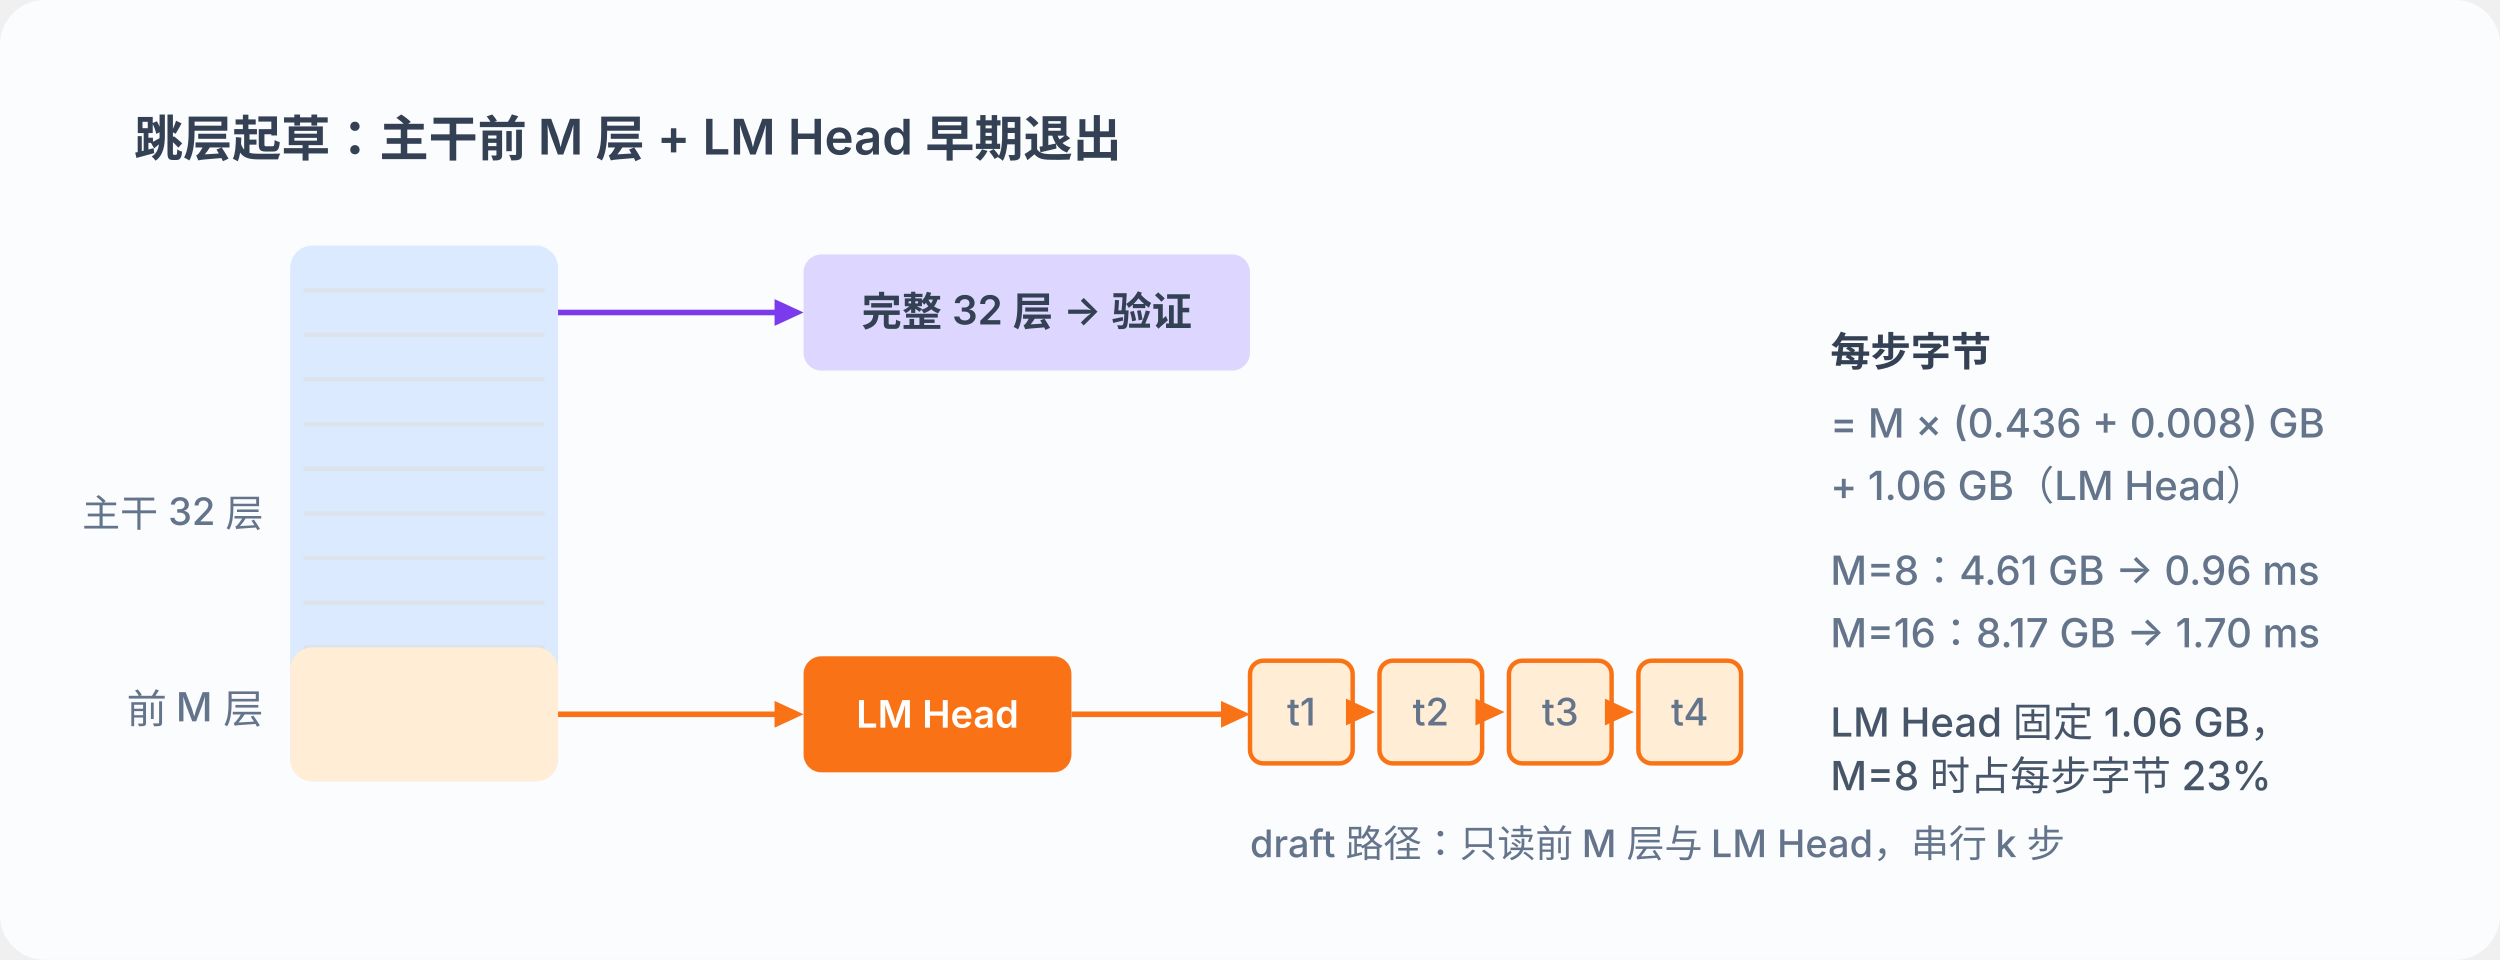
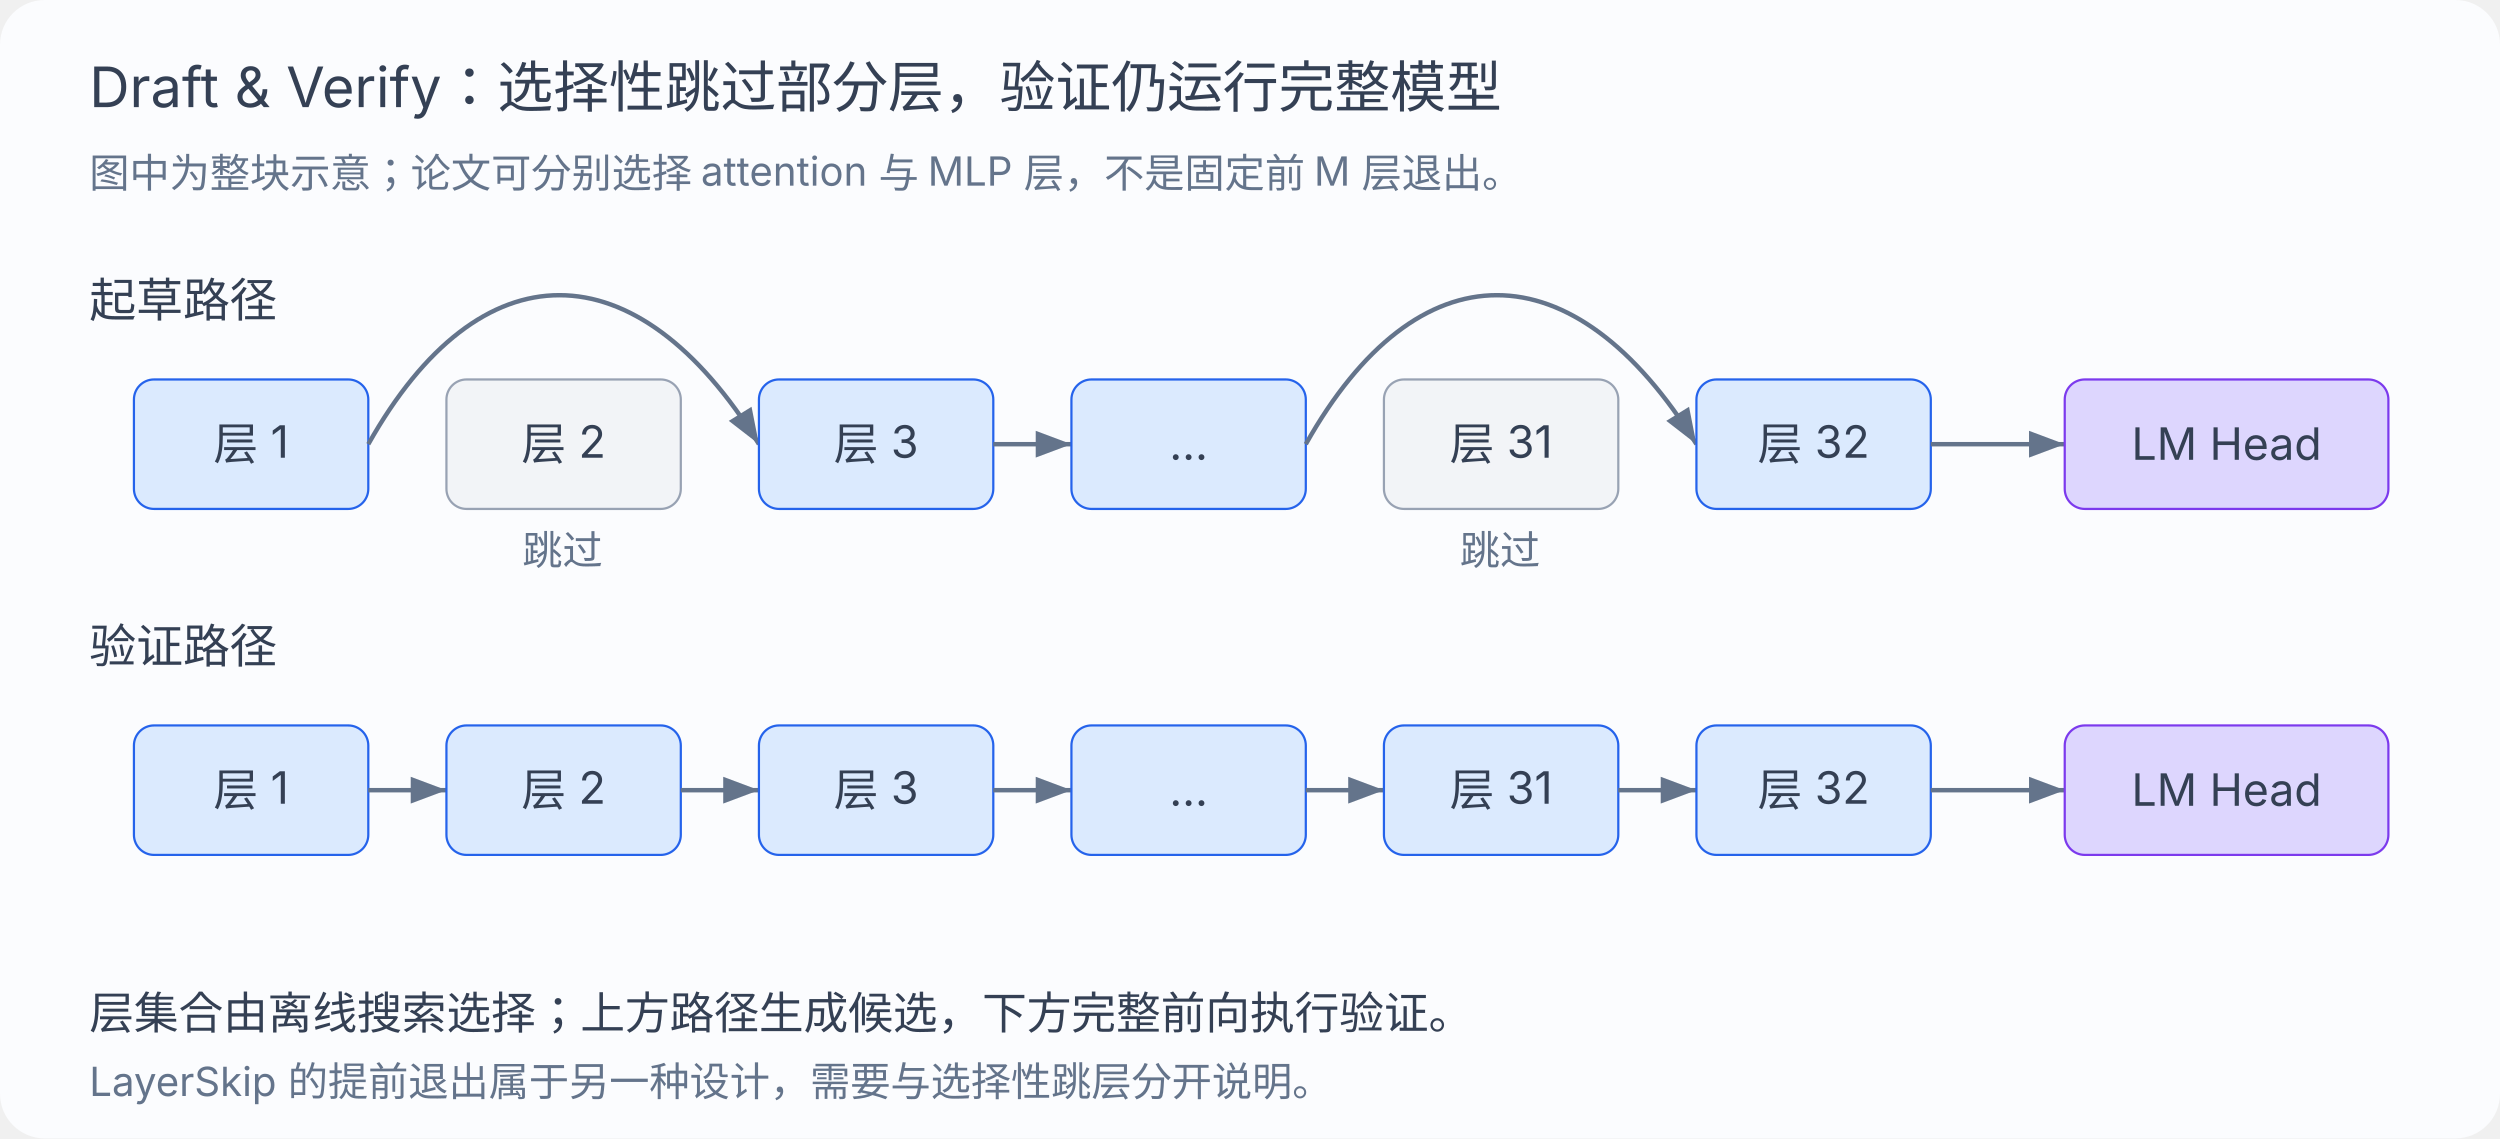
- <svg xmlns="http://www.w3.org/2000/svg" width="1120" height="430" viewBox="0 0 1120 430" role="img" aria-labelledby="title desc">
-   <style>
-     .bg { fill: #fbfcfe; }
-     .guide { stroke: #94a3b8; stroke-width: 1.5; stroke-dasharray: 5 7; }
-     .label { fill: #344054; font: 600 22px -apple-system, BlinkMacSystemFont, "PingFang SC", "Microsoft YaHei", sans-serif; }
-     .muted { fill: #64748b; font: 500 18px -apple-system, BlinkMacSystemFont, "PingFang SC", "Microsoft YaHei", sans-serif; }
-     .note { fill: #475569; font: 500 18px -apple-system, BlinkMacSystemFont, "PingFang SC", "Microsoft YaHei", sans-serif; }
-     .in { fill: #ffffff; font: 600 17px -apple-system, BlinkMacSystemFont, "PingFang SC", "Microsoft YaHei", sans-serif; }
-     .blk { fill: #64748b; font: 500 17px -apple-system, BlinkMacSystemFont, "PingFang SC", "Microsoft YaHei", sans-serif; }
-     .on { fill: #344054; font: 600 18px -apple-system, BlinkMacSystemFont, "PingFang SC", "Microsoft YaHei", sans-serif; }
-   </style>
-   <rect class="bg" width="1120" height="430" rx="20" />
-   <text class="label" x="60" y="70">跳层起草：主干前 M 层 + LM Head 早期退出</text>
-   <rect x="130" y="110" width="120" height="240" rx="10" fill="#dbeafe" />
-   <line x1="136" y1="130" x2="244" y2="130" stroke="#dce3ea" stroke-width="2" />
-   <line x1="136" y1="150" x2="244" y2="150" stroke="#dce3ea" stroke-width="2" />
-   <line x1="136" y1="170" x2="244" y2="170" stroke="#dce3ea" stroke-width="2" />
-   <line x1="136" y1="190" x2="244" y2="190" stroke="#dce3ea" stroke-width="2" />
-   <line x1="136" y1="210" x2="244" y2="210" stroke="#dce3ea" stroke-width="2" />
-   <line x1="136" y1="230" x2="244" y2="230" stroke="#dce3ea" stroke-width="2" />
-   <line x1="136" y1="250" x2="244" y2="250" stroke="#dce3ea" stroke-width="2" />
-   <line x1="136" y1="270" x2="244" y2="270" stroke="#dce3ea" stroke-width="2" />
-   <line x1="136" y1="290" x2="244" y2="290" stroke="#dce3ea" stroke-width="2" />
-   <line x1="136" y1="310" x2="244" y2="310" stroke="#dce3ea" stroke-width="2" />
-   <line x1="136" y1="330" x2="244" y2="330" stroke="#dce3ea" stroke-width="2" />
-   <rect x="130" y="290" width="120" height="60" rx="10" fill="#ffedd5" />
-   <text class="blk" x="118" y="236" text-anchor="end">主干 32 层</text>
-   <text class="muted" x="118" y="324" text-anchor="end">前 M 层</text>
-   <path fill="none" stroke="#f97316" stroke-width="2.5" d="M250 320 L349 320" />
-   <path fill="#f97316" d="M360 320 L347 326 L347 314 Z" />
-   <rect x="360" y="294" width="120" height="52" rx="8" fill="#f97316" />
-   <text class="in" x="420" y="326" text-anchor="middle">LM Head</text>
-   <path fill="none" stroke="#f97316" stroke-width="2.5" d="M480 320 L549 320" />
-   <path fill="#f97316" d="M560 320 L547 326 L547 314 Z" />
-   <rect x="560" y="296" width="46" height="46" rx="6" fill="#ffedd5" stroke="#f97316" stroke-width="2" />
-   <text class="blk" x="583" y="325" text-anchor="middle">t1</text>
-   <path fill="none" stroke="#f97316" stroke-width="2" d="M608 319 L605 319" />
-   <path fill="#f97316" d="M616 319 L603 325 L603 313 Z" />
-   <rect x="618" y="296" width="46" height="46" rx="6" fill="#ffedd5" stroke="#f97316" stroke-width="2" />
-   <text class="blk" x="641" y="325" text-anchor="middle">t2</text>
-   <path fill="none" stroke="#f97316" stroke-width="2" d="M666 319 L663 319" />
-   <path fill="#f97316" d="M674 319 L661 325 L661 313 Z" />
-   <rect x="676" y="296" width="46" height="46" rx="6" fill="#ffedd5" stroke="#f97316" stroke-width="2" />
-   <text class="blk" x="699" y="325" text-anchor="middle">t3</text>
-   <path fill="none" stroke="#f97316" stroke-width="2" d="M724 319 L721 319" />
-   <path fill="#f97316" d="M732 319 L719 325 L719 313 Z" />
-   <rect x="734" y="296" width="46" height="46" rx="6" fill="#ffedd5" stroke="#f97316" stroke-width="2" />
-   <text class="blk" x="757" y="325" text-anchor="middle">t4</text>
-   <path fill="none" stroke="#7c3aed" stroke-width="2.5" d="M250 140 L349 140" />
-   <path fill="#7c3aed" d="M360 140 L347 146 L347 134 Z" />
-   <rect x="360" y="114" width="200" height="52" rx="8" fill="#ddd6fe" />
-   <text class="on" x="460" y="146" text-anchor="middle">完整 32 层 → 验证</text>
-   <text class="blk" x="560" y="384">draft 路径：只读前 M 层与 LM Head，串行 k 步</text>
-   <text class="on" x="820" y="164">每步字节</text>
-   <text class="muted" x="820" y="196">= M × (0.436 + 0.008) GB</text>
-   <text class="muted" x="820" y="224">+ 1.06 GB（LM Head）</text>
-   <text class="muted" x="820" y="262">M=8：4.61 GB → 0.96 ms</text>
-   <text class="muted" x="820" y="290">M=16：8.17 GB → 1.70 ms</text>
-   <text class="note" x="820" y="330">LM Head 固定 1.06 GB，</text>
-   <text class="note" x="820" y="354">M=8 时占每步字节 23%</text>
+ <svg xmlns="http://www.w3.org/2000/svg" width="1120" height="510" viewBox="0 0 1120 510" role="img" aria-labelledby="title desc">
+   <style>text {font-family:-apple-system,BlinkMacSystemFont,"PingFang SC","Microsoft YaHei",sans-serif;fill:#344054;} .muted {fill:#64748b;} .edge {stroke:#64748b;stroke-width:2;fill:none;}</style>
+   <defs>
+     <marker id="arrow" markerWidth="10" markerHeight="10" refX="8" refY="3" orient="auto">
+       <path d="M0 0 L8 3 L0 6" fill="#64748b" />
+     </marker>
+   </defs>
+   <rect width="1120" height="510" rx="20" fill="#fbfcfe" />
+   <text x="40" y="48" font-size="25" text-anchor="start" class="">Draft &amp; Verify：选择性跳过部分层，验证仍运行完整模型</text>
+   <text x="40" y="84" font-size="18" text-anchor="start" class="muted">图中为整块示意；论文可分别选择 attention 与 MLP 层，不是固定前 M 层退出。</text>
+   <text x="40" y="142" font-size="21" text-anchor="start" class="">起草路径</text>
+   <rect x="60" y="170" width="105" height="58" rx="9" fill="#dbeafe" stroke="#2563eb" />
+   <text x="112.5" y="206.0" font-size="20" text-anchor="middle" class="">层 1</text>
+   <path class="edge" d="M165 199 C215 110 285 110 340 199" marker-end="url(#arrow)" />
+   <rect x="200" y="170" width="105" height="58" rx="9" fill="#f2f4f7" stroke="#98a2b3" />
+   <text x="252.5" y="206.0" font-size="20" text-anchor="middle" class="">层 2</text>
+   <text x="252" y="253" font-size="18" text-anchor="middle" class="muted">跳过</text>
+   <rect x="340" y="170" width="105" height="58" rx="9" fill="#dbeafe" stroke="#2563eb" />
+   <text x="392.5" y="206.0" font-size="20" text-anchor="middle" class="">层 3</text>
+   <path class="edge" d="M445 199 L480 199" marker-end="url(#arrow)" />
+   <rect x="480" y="170" width="105" height="58" rx="9" fill="#dbeafe" stroke="#2563eb" />
+   <text x="532.5" y="206.0" font-size="20" text-anchor="middle" class="">…</text>
+   <path class="edge" d="M585 199 C635 110 705 110 760 199" marker-end="url(#arrow)" />
+   <rect x="620" y="170" width="105" height="58" rx="9" fill="#f2f4f7" stroke="#98a2b3" />
+   <text x="672.5" y="206.0" font-size="20" text-anchor="middle" class="">层 31</text>
+   <text x="672" y="253" font-size="18" text-anchor="middle" class="muted">跳过</text>
+   <rect x="760" y="170" width="105" height="58" rx="9" fill="#dbeafe" stroke="#2563eb" />
+   <text x="812.5" y="206.0" font-size="20" text-anchor="middle" class="">层 32</text>
+   <path class="edge" d="M865 199 L925 199" marker-end="url(#arrow)" />
+   <rect x="925" y="170" width="145" height="58" rx="9" fill="#ddd6fe" stroke="#7c3aed" />
+   <text x="997.5" y="206.0" font-size="20" text-anchor="middle" class="">LM Head</text>
+   <text x="40" y="297" font-size="21" text-anchor="start" class="">验证路径</text>
+   <rect x="60" y="325" width="105" height="58" rx="9" fill="#dbeafe" stroke="#2563eb" />
+   <text x="112.5" y="361.0" font-size="20" text-anchor="middle" class="">层 1</text>
+   <path class="edge" d="M165 354 L200 354" marker-end="url(#arrow)" />
+   <rect x="200" y="325" width="105" height="58" rx="9" fill="#dbeafe" stroke="#2563eb" />
+   <text x="252.5" y="361.0" font-size="20" text-anchor="middle" class="">层 2</text>
+   <path class="edge" d="M305 354 L340 354" marker-end="url(#arrow)" />
+   <rect x="340" y="325" width="105" height="58" rx="9" fill="#dbeafe" stroke="#2563eb" />
+   <text x="392.5" y="361.0" font-size="20" text-anchor="middle" class="">层 3</text>
+   <path class="edge" d="M445 354 L480 354" marker-end="url(#arrow)" />
+   <rect x="480" y="325" width="105" height="58" rx="9" fill="#dbeafe" stroke="#2563eb" />
+   <text x="532.5" y="361.0" font-size="20" text-anchor="middle" class="">…</text>
+   <path class="edge" d="M585 354 L620 354" marker-end="url(#arrow)" />
+   <rect x="620" y="325" width="105" height="58" rx="9" fill="#dbeafe" stroke="#2563eb" />
+   <text x="672.5" y="361.0" font-size="20" text-anchor="middle" class="">层 31</text>
+   <path class="edge" d="M725 354 L760 354" marker-end="url(#arrow)" />
+   <rect x="760" y="325" width="105" height="58" rx="9" fill="#dbeafe" stroke="#2563eb" />
+   <text x="812.5" y="361.0" font-size="20" text-anchor="middle" class="">层 32</text>
+   <path class="edge" d="M865 354 L925 354" marker-end="url(#arrow)" />
+   <rect x="925" y="325" width="145" height="58" rx="9" fill="#ddd6fe" stroke="#7c3aed" />
+   <text x="997.5" y="361.0" font-size="20" text-anchor="middle" class="">LM Head</text>
+   <text x="40" y="461" font-size="20" text-anchor="start" class="">层集合由离线搜索选择；上方路径生成候选，下方完整前向执行验证。</text>
+   <text x="40" y="491" font-size="18" text-anchor="start" class="muted">LayerSkip 的提前退出属于另一种设计，需要与选择性跳层分开说明。</text>
</svg>
